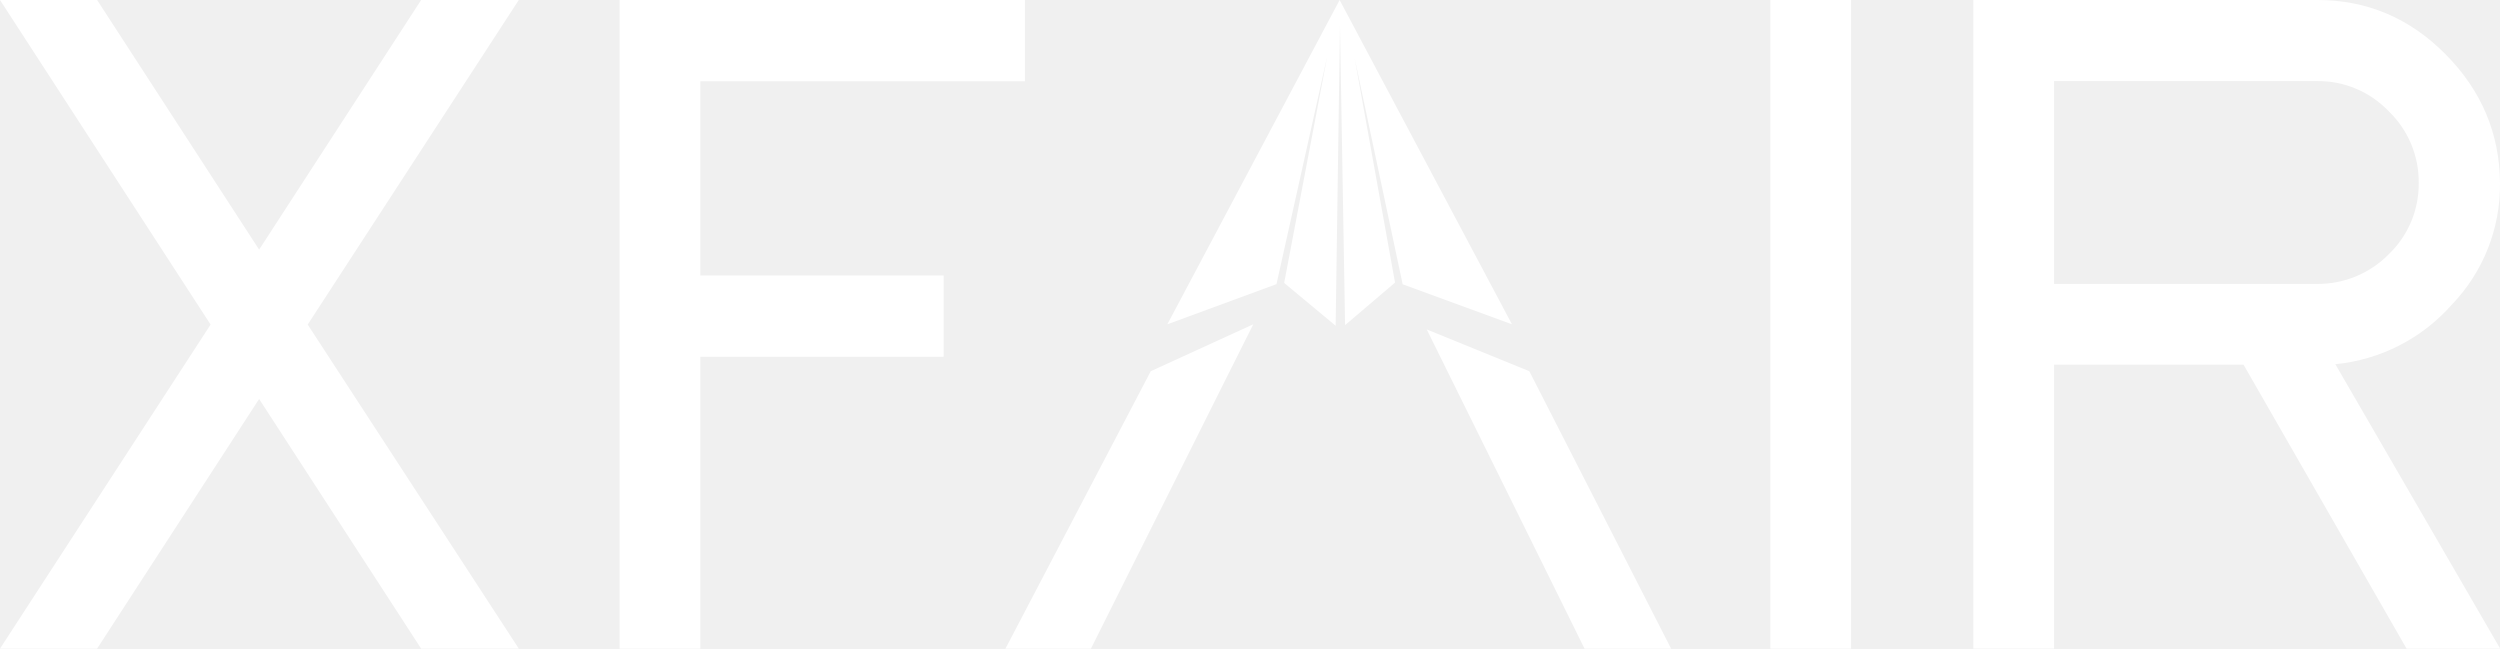
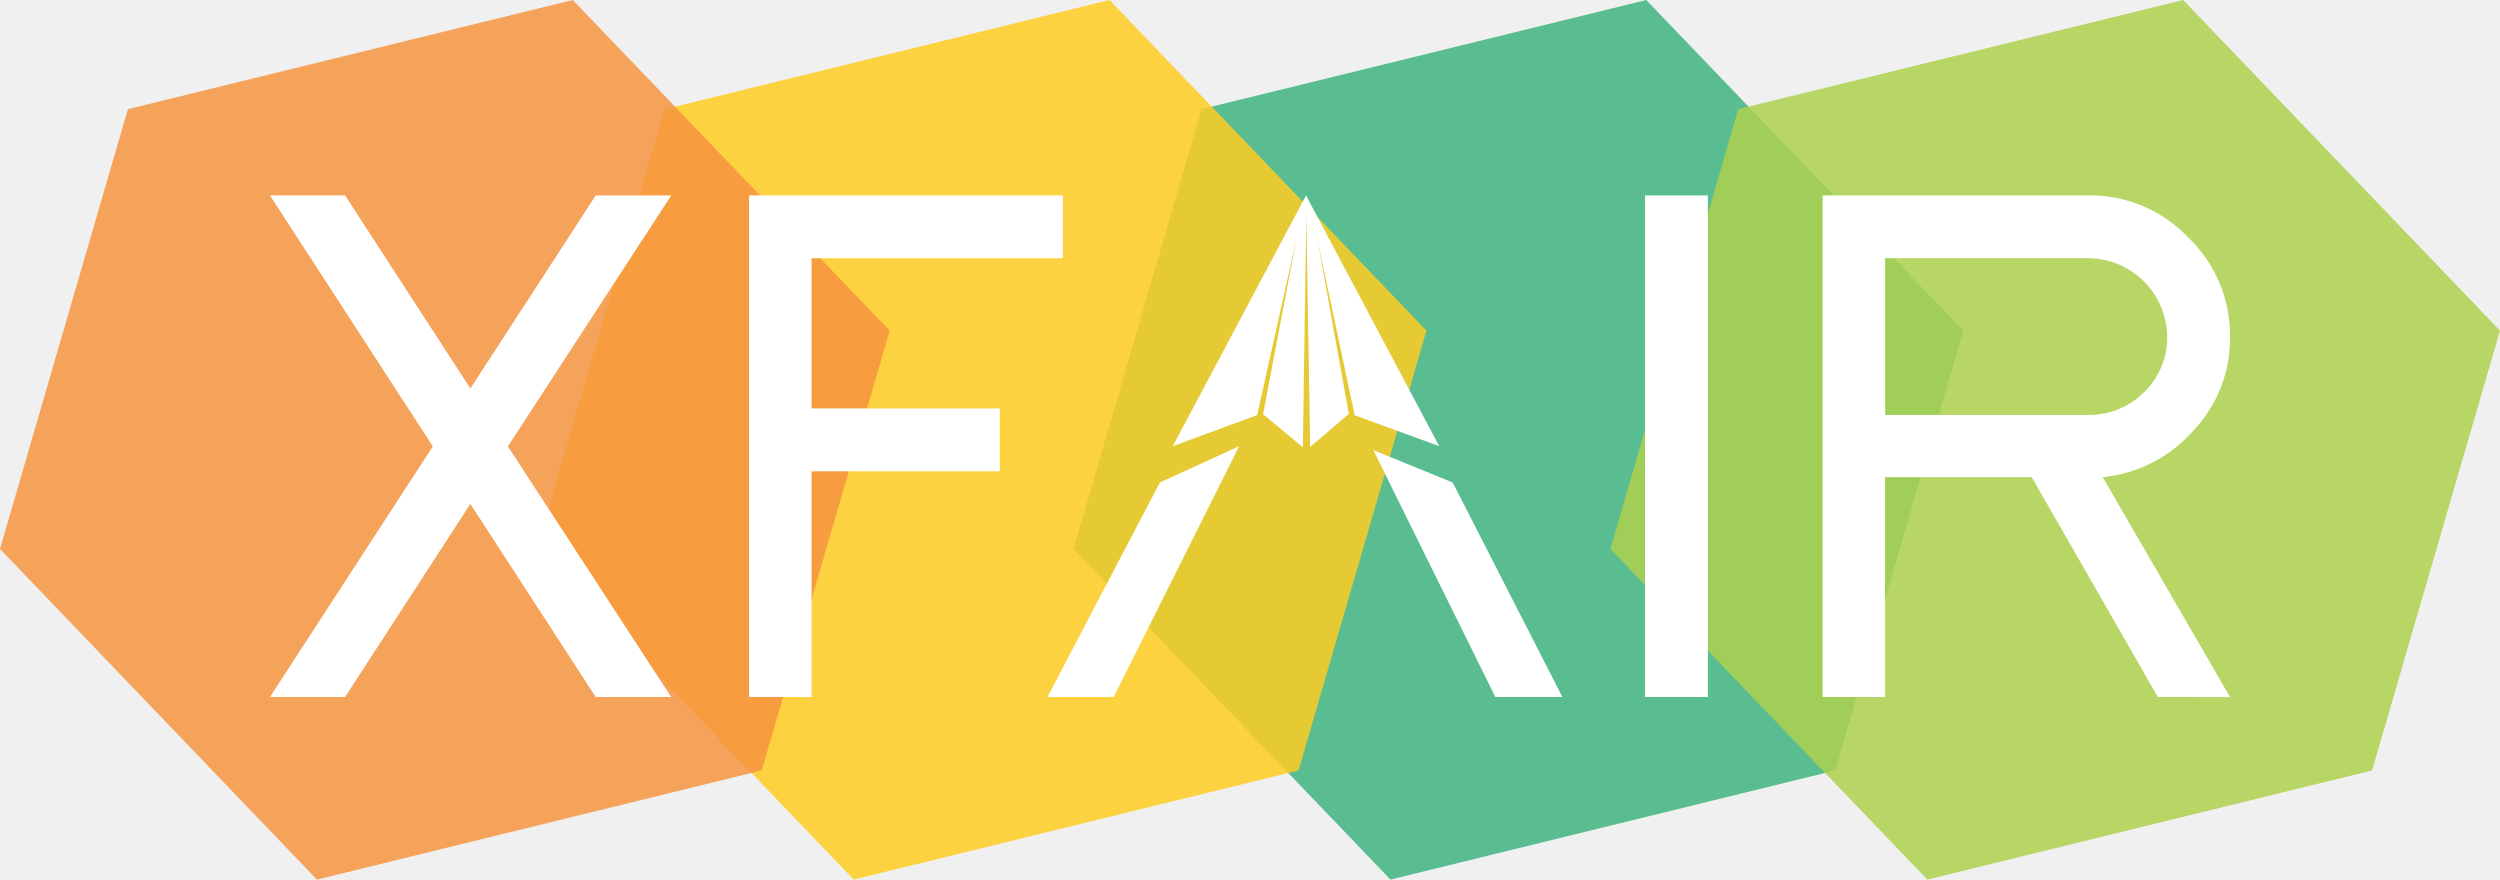
- <svg xmlns="http://www.w3.org/2000/svg" viewBox="0 0 652.1 169.19">
+ <svg xmlns="http://www.w3.org/2000/svg" viewBox="0 0 341.07 120">
  <defs>
-     <style>.cls-1{fill:#fff;}</style>
+     <style>.cls-1{fill:#3fb481;}.cls-1,.cls-2,.cls-3,.cls-4{opacity:0.85;}.cls-2{fill:#ffcd22;}.cls-3{fill:#f6943f;}.cls-4{fill:#add14e;}.cls-5{fill:#fff;}</style>
  </defs>
  <g id="Layer_2" data-name="Layer 2">
-     <g id="Layer_2-2" data-name="Layer 2">
-       <path class="cls-1" d="M109.85,169.19,67.59,104.07,25.33,169.19H0L54.93,84.66,0,0H25.33L67.59,65.11,109.85,0h25.47L80.26,84.66l55.06,84.52Z" />
-       <path class="cls-1" d="M182.68,21.2V71.86h63.46v21.2H182.68v76.13H161.61V0H267.34V21.2Z" />
-       <path class="cls-1" d="M461.78,169.19V0h21.06V169.19Z" />
-       <path class="cls-1" d="M627.73,169.19,585.2,95.12H535.78v74.06H514.72V0h89.75q19.41,0,33.45,14.18T652.1,47.77a45,45,0,0,1-12.53,31.66A46.57,46.57,0,0,1,609.15,95l43,74.2ZM630.9,47.77A25.56,25.56,0,0,0,623.05,29a25.4,25.4,0,0,0-18.58-7.85H535.78V74.06h68.69a25.92,25.92,0,0,0,18.58-7.71A25.4,25.4,0,0,0,630.9,47.77Z" />
-       <polygon class="cls-1" points="300.16 96.83 262.26 169.19 284.56 169.19 326.9 84.59 300.16 96.83" />
-       <polygon class="cls-1" points="398.91 96.83 372.15 85.93 413.31 169.19 435.89 169.19 398.91 96.83" />
-       <polygon class="cls-1" points="346.2 14.68 334.96 73.8 348.39 84.97 349.52 6.64 350.85 84.81 363.88 73.71 353.36 15.26 365.87 74.15 394.38 84.59 349.43 0 304.49 84.59 332.96 74.11 346.2 14.68" />
+     <g id="Layer_1-2" data-name="Layer 1">
+       <polygon class="cls-1" points="250.39 105.11 189.7 120 146.47 74.89 163.92 14.89 224.6 0 267.84 45.11 250.39 105.11" />
+       <polygon class="cls-2" points="177.16 105.11 116.47 120 73.23 74.89 90.69 14.89 151.37 0 194.61 45.11 177.16 105.11" />
+       <polygon class="cls-3" points="103.92 105.11 43.24 120 0 74.89 17.45 14.89 78.14 0 121.38 45.11 103.92 105.11" />
+       <polygon class="cls-4" points="323.62 105.11 262.94 120 219.7 74.89 237.15 14.89 297.84 0 341.07 45.11 323.62 105.11" />
+       <path class="cls-5" d="M81.27,95.09,64.17,68.75,47.08,95.09H36.83L59.05,60.9,36.83,26.66H47.08L64.17,53l17.1-26.33h10.3L69.29,60.9,91.57,95.09Z" />
+       <path class="cls-5" d="M110.72,35.23V55.72h25.67V64.3H110.72V95.09H102.2V26.66H145v8.57Z" />
+       <path class="cls-5" d="M224.43,95.09V26.66H233V95.09Z" />
+       <path class="cls-5" d="M294.39,95.09l-17.21-30h-20v30h-8.52V26.66H285a18.41,18.41,0,0,1,13.53,5.73A18.47,18.47,0,0,1,304.24,46a18.17,18.17,0,0,1-5.06,12.8,18.84,18.84,0,0,1-12.31,6.3l17.37,30ZM295.67,46A10.82,10.82,0,0,0,285,35.23H257.19V56.61H285a10.5,10.5,0,0,0,7.52-3.12A10.28,10.28,0,0,0,295.67,46Z" />
+       <polygon class="cls-5" points="158.24 65.83 142.91 95.09 151.94 95.09 169.06 60.87 158.24 65.83" />
+       <polygon class="cls-5" points="198.19 65.83 187.36 61.41 204.01 95.09 213.15 95.09 198.19 65.83" />
+       <polygon class="cls-5" points="176.87 32.59 172.32 56.51 177.75 61.03 178.21 29.34 178.75 60.96 184.02 56.47 179.76 32.83 184.82 56.65 196.35 60.87 178.18 26.66 160 60.87 171.51 56.63 176.87 32.59" />
    </g>
  </g>
</svg>
